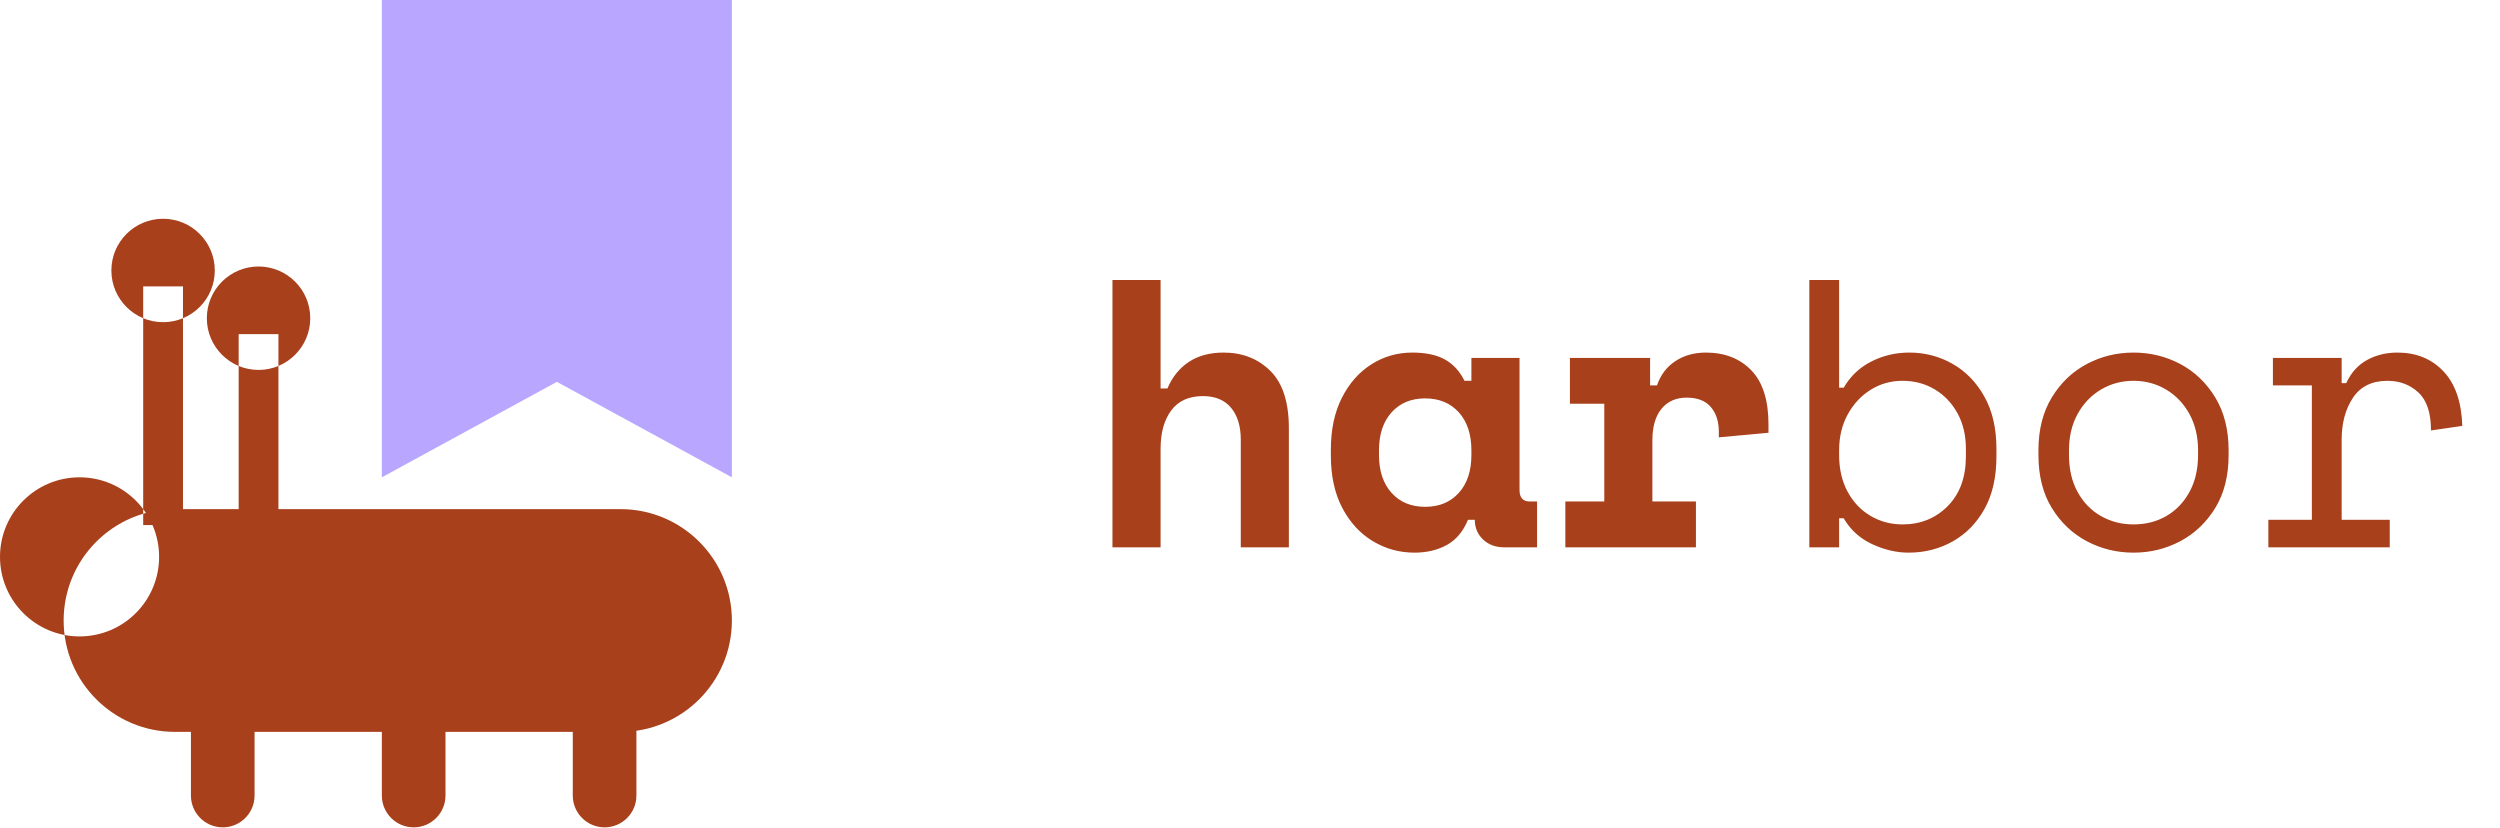
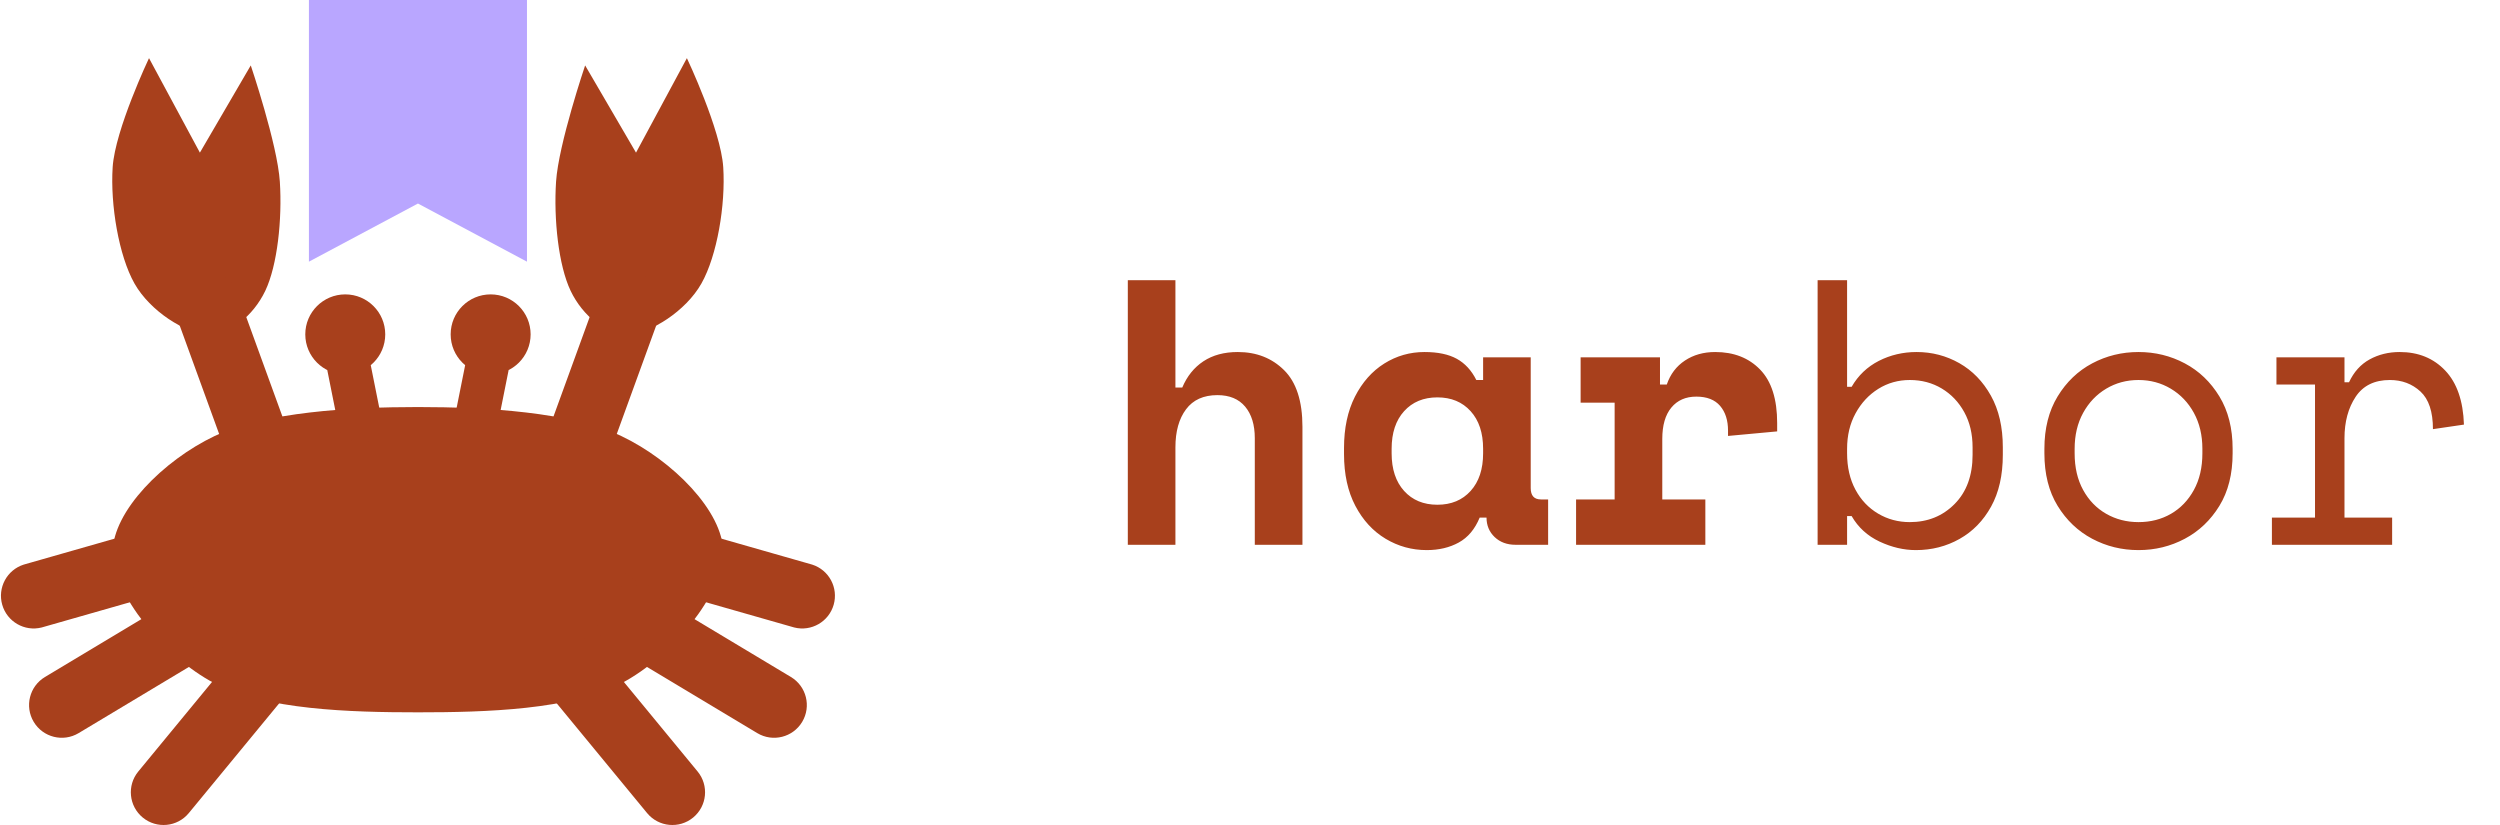
- <svg xmlns="http://www.w3.org/2000/svg" viewBox="0 0 628.52 208" role="img" aria-label="Harbor">
-   <path d="M44 128h112a28 28 0 0 1 28 28v0a28 28 0 0 1 -28 28h-112a28 28 0 0 1 -28 -28v0a28 28 0 0 1 28 -28ZM56 176h0a8 8 0 0 1 8 8v16a8 8 0 0 1 -8 8h0a8 8 0 0 1 -8 -8v-16a8 8 0 0 1 8 -8ZM104 176h0a8 8 0 0 1 8 8v16a8 8 0 0 1 -8 8h0a8 8 0 0 1 -8 -8v-16a8 8 0 0 1 8 -8ZM152 176h0a8 8 0 0 1 8 8v16a8 8 0 0 1 -8 8h0a8 8 0 0 1 -8 -8v-16a8 8 0 0 1 8 -8ZM0 140a20 20 0 1 0 40 0a20 20 0 1 0 -40 0ZM36 72h10v60h-10ZM60 84h10v48h-10ZM28 68a13 13 0 1 0 26 0a13 13 0 1 0 -26 0ZM52 80a13 13 0 1 0 26 0a13 13 0 1 0 -26 0Z" fill="#a8401c" />
-   <path d="M96 0L184 0L184 120L140 96L96 120Z" fill="#b9a6ff" />
-   <path d="M291.78 137.60L279.68 137.60L279.68 70.40L291.78 70.40L291.78 97.66L293.50 97.66Q295.33 93.34 298.88 90.99Q302.43 88.64 307.62 88.64L307.62 88.64Q314.72 88.64 319.38 93.25Q324.03 97.86 324.03 107.65L324.03 107.65L324.03 137.60L311.94 137.60L311.94 110.53Q311.94 105.44 309.49 102.51Q307.04 99.58 302.43 99.58L302.43 99.58Q297.15 99.58 294.46 103.18Q291.78 106.78 291.78 112.83L291.78 112.83L291.78 137.60ZM355.62 138.94L355.62 138.94Q349.95 138.94 345.15 136.06Q340.35 133.18 337.47 127.71Q334.59 122.24 334.59 114.56L334.59 114.56L334.59 113.02Q334.59 105.44 337.38 99.97Q340.16 94.50 344.82 91.57Q349.47 88.64 355.04 88.64L355.04 88.64Q360.13 88.64 363.25 90.37Q366.37 92.10 368.19 95.74L368.19 95.74L369.92 95.74L369.92 89.98L382.02 89.98L382.02 123.20Q382.02 126.08 384.61 126.08L384.61 126.08L386.43 126.08L386.43 137.60L378.18 137.60Q374.91 137.60 372.85 135.63Q370.78 133.66 370.78 130.69L370.78 130.69L369.06 130.69Q367.23 135.10 363.73 137.02Q360.22 138.94 355.62 138.94ZM358.30 127.42L358.30 127.42Q363.58 127.42 366.75 123.92Q369.92 120.42 369.92 114.37L369.92 114.37L369.92 113.22Q369.92 107.17 366.75 103.66Q363.58 100.16 358.30 100.16L358.30 100.16Q353.02 100.16 349.86 103.66Q346.69 107.17 346.69 113.22L346.69 113.22L346.69 114.37Q346.69 120.42 349.86 123.92Q353.02 127.42 358.30 127.42ZM426.37 137.60L393.54 137.60L393.54 126.08L403.33 126.08L403.33 101.50L394.69 101.50L394.69 89.98L414.85 89.98L414.85 96.90L416.58 96.90Q417.92 92.96 421.18 90.80Q424.45 88.64 428.86 88.64L428.86 88.64Q435.97 88.64 440.29 93.10Q444.61 97.57 444.61 106.69L444.61 106.69L444.61 108.80L432.13 109.95L432.13 108.61Q432.13 104.67 430.11 102.32Q428.10 99.97 424.06 99.97L424.06 99.97Q420.03 99.97 417.73 102.75Q415.42 105.54 415.42 110.72L415.42 110.72L415.42 126.08L426.37 126.08L426.37 137.60ZM479.84 138.94L479.84 138.94Q475.24 138.94 470.63 136.78Q466.02 134.62 463.52 130.30L463.52 130.30L462.37 130.30L462.37 137.60L454.88 137.60L454.88 70.40L462.37 70.40L462.37 97.47L463.52 97.47Q466.02 93.15 470.44 90.90Q474.85 88.64 480.04 88.64L480.04 88.64Q485.89 88.64 490.88 91.47Q495.88 94.30 498.90 99.73Q501.92 105.15 501.92 112.83L501.92 112.83L501.92 114.75Q501.92 122.53 498.95 127.90Q495.97 133.28 490.93 136.11Q485.89 138.94 479.84 138.94ZM478.31 131.84L478.31 131.84Q485.12 131.84 489.68 127.23Q494.24 122.62 494.24 114.75L494.24 114.75L494.24 112.83Q494.24 107.74 492.13 103.90Q490.02 100.06 486.42 97.90Q482.82 95.74 478.31 95.74L478.31 95.74Q473.89 95.74 470.29 98Q466.69 100.26 464.53 104.19Q462.37 108.13 462.37 113.22L462.37 113.22L462.37 114.37Q462.37 119.65 464.48 123.58Q466.60 127.52 470.24 129.68Q473.89 131.84 478.31 131.84ZM536.39 138.94L536.39 138.94Q530.05 138.94 524.63 136.06Q519.20 133.18 515.84 127.71Q512.48 122.24 512.48 114.37L512.48 114.37L512.48 113.22Q512.48 105.44 515.84 99.92Q519.20 94.40 524.63 91.52Q530.05 88.64 536.39 88.64L536.39 88.64Q542.72 88.64 548.15 91.52Q553.57 94.40 556.93 99.92Q560.29 105.44 560.29 113.22L560.29 113.22L560.29 114.37Q560.29 122.24 556.93 127.71Q553.57 133.18 548.15 136.06Q542.72 138.94 536.39 138.94ZM536.39 131.84L536.39 131.84Q541.00 131.84 544.64 129.73Q548.29 127.62 550.45 123.68Q552.61 119.74 552.61 114.37L552.61 114.37L552.61 113.22Q552.61 108.03 550.45 104.10Q548.29 100.16 544.60 97.95Q540.90 95.74 536.39 95.74L536.39 95.74Q531.88 95.74 528.18 97.95Q524.48 100.16 522.32 104.10Q520.16 108.03 520.16 113.22L520.16 113.22L520.16 114.37Q520.16 119.74 522.32 123.68Q524.48 127.62 528.18 129.73Q531.88 131.84 536.39 131.84ZM600.80 137.60L570.28 137.60L570.28 130.69L581.22 130.69L581.22 96.90L571.43 96.90L571.43 89.98L588.71 89.98L588.71 96.32L589.86 96.32Q591.68 92.38 595.09 90.51Q598.50 88.64 602.72 88.64L602.72 88.64Q609.83 88.64 614.29 93.34Q618.76 98.05 619.04 107.07L619.04 107.07L611.17 108.22Q611.17 101.60 608.00 98.67Q604.84 95.74 600.23 95.74L600.23 95.74Q594.37 95.74 591.54 100.02Q588.71 104.29 588.71 110.53L588.71 110.53L588.71 130.69L600.80 130.69L600.80 137.60Z" fill="#a8401c" />
+ <svg xmlns="http://www.w3.org/2000/svg" viewBox="0 0 687.88 227" role="img" aria-label="Harbor">
+   <g transform="translate(-13 -8)">
+     <path d="M128 120C146.67 120 170 121.33 184 128C198 134.67 212 148.67 212 160C212 171.33 198 188.67 184 196C170 203.33 146.67 204 128 204C109.33 204 86 203.33 72 196C58 188.67 44 171.33 44 160C44 148.67 58 134.67 72 128C86 121.33 109.33 120 128 120Z" fill="#a8401c" />
+     <path d="M70 100C64 99.67 54.33 93.67 50 86C45.67 78.33 43.33 64.33 44 54C44.67 43.67 54 24 54 24C54 24 68 50 68 50C68 50 82 26 82 26C82 26 89.33 47.67 90 58C90.67 68.33 89.33 81 86 88C82.67 95 76 100.33 70 100ZM186 100C192 99.67 201.67 93.67 206 86C210.33 78.33 212.67 64.33 212 54C211.33 43.67 202 24 202 24C202 24 188 50 188 50C188 50 174 26 174 26C174 26 166.67 47.67 166 58C165.33 68.33 166.67 81 170 88C173.33 95 180 100.33 186 100Z" fill="#a8401c" />
+     <path d="M94.46 132.92L78.46 88.92A9 9 0 0 0 61.54 95.08L77.54 139.08A9 9 0 0 0 94.46 132.92ZM178.46 139.08L194.46 95.08A9 9 0 0 0 177.54 88.92L161.54 132.92A9 9 0 0 0 178.46 139.08Z" fill="#a8401c" />
+     <path d="M61.53 151.35L19.53 163.35A9 9 0 0 0 24.47 180.65L66.47 168.65A9 9 0 0 0 61.53 151.35ZM189.53 168.65L231.53 180.65A9 9 0 0 0 236.47 163.35L194.47 151.35A9 9 0 0 0 189.53 168.65ZM65.37 170.28L25.37 194.28A9 9 0 0 0 34.63 209.72L74.63 185.72A9 9 0 0 0 65.37 170.28ZM181.37 185.72L221.37 209.72A9 9 0 0 0 230.63 194.28L190.63 170.28A9 9 0 0 0 181.37 185.72ZM79.05 186.28L51.05 220.28A9 9 0 0 0 64.95 231.72L92.95 197.72A9 9 0 0 0 79.05 186.28ZM163.05 197.72L191.05 231.72A9 9 0 0 0 204.95 220.28L176.95 186.28A9 9 0 0 0 163.05 197.72Z" fill="#a8401c" />
+     <path d="M117.88 122.82L113.88 102.82A6 6 0 0 0 102.12 105.18L106.12 125.18A6 6 0 0 0 117.88 122.82ZM149.88 125.18L153.88 105.18A6 6 0 0 0 142.12 102.82L138.12 122.82A6 6 0 0 0 149.88 125.18ZM97 100a11 11 0 1 0 22 0a11 11 0 1 0 -22 0ZM137 100a11 11 0 1 0 22 0a11 11 0 1 0 -22 0Z" fill="#a8401c" />
+     <path d="M98 8L158 8L158 80L128 64L98 80Z" fill="#b9a6ff" />
+   </g>
+   <path d="M323.42 149.90L310.32 149.90L310.32 77.10L323.42 77.10L323.42 106.64L325.30 106.64Q327.27 101.96 331.12 99.41Q334.97 96.86 340.58 96.86L340.58 96.86Q348.28 96.86 353.32 101.85Q358.37 106.84 358.37 117.45L358.37 117.45L358.37 149.90L345.26 149.90L345.26 120.57Q345.26 115.06 342.61 111.89Q339.96 108.72 334.97 108.72L334.97 108.72Q329.25 108.72 326.34 112.62Q323.42 116.52 323.42 123.07L323.42 123.07L323.42 149.90ZM392.58 151.36L392.58 151.36Q386.45 151.36 381.25 148.24Q376.05 145.12 372.93 139.19Q369.81 133.26 369.81 124.94L369.81 124.94L369.81 123.28Q369.81 115.06 372.82 109.13Q375.84 103.20 380.88 100.03Q385.93 96.86 391.96 96.86L391.96 96.86Q397.47 96.86 400.85 98.73Q404.23 100.60 406.21 104.56L406.21 104.56L408.08 104.56L408.08 98.32L421.18 98.32L421.18 134.30Q421.18 137.42 423.99 137.42L423.99 137.42L425.97 137.42L425.97 149.90L417.02 149.90Q413.49 149.90 411.25 147.77Q409.02 145.64 409.02 142.41L409.02 142.41L407.14 142.41Q405.17 147.20 401.37 149.28Q397.58 151.36 392.58 151.36ZM395.50 138.88L395.50 138.88Q401.22 138.88 404.65 135.08Q408.08 131.28 408.08 124.73L408.08 124.73L408.08 123.48Q408.08 116.93 404.65 113.14Q401.22 109.34 395.50 109.34L395.50 109.34Q389.78 109.34 386.34 113.14Q382.91 116.93 382.91 123.48L382.91 123.48L382.91 124.73Q382.91 131.28 386.34 135.08Q389.78 138.88 395.50 138.88ZM469.23 149.90L433.66 149.90L433.66 137.42L444.27 137.42L444.27 110.80L434.91 110.80L434.91 98.32L456.75 98.32L456.75 105.80L458.62 105.80Q460.08 101.54 463.62 99.20Q467.15 96.86 471.94 96.86L471.94 96.86Q479.63 96.86 484.31 101.70Q488.99 106.53 488.99 116.41L488.99 116.41L488.99 118.70L475.47 119.95L475.47 118.49Q475.47 114.23 473.29 111.68Q471.10 109.13 466.74 109.13L466.74 109.13Q462.37 109.13 459.87 112.15Q457.38 115.16 457.38 120.78L457.38 120.78L457.38 137.42L469.23 137.42L469.23 149.90ZM527.16 151.36L527.16 151.36Q522.16 151.36 517.17 149.02Q512.18 146.68 509.48 142.00L509.48 142.00L508.23 142.00L508.23 149.90L500.12 149.90L500.12 77.10L508.23 77.10L508.23 106.43L509.48 106.43Q512.18 101.75 516.96 99.30Q521.75 96.86 527.36 96.86L527.36 96.86Q533.71 96.86 539.12 99.93Q544.52 103.00 547.80 108.87Q551.08 114.75 551.08 123.07L551.08 123.07L551.08 125.15Q551.08 133.57 547.85 139.40Q544.63 145.22 539.17 148.29Q533.71 151.36 527.16 151.36ZM525.49 143.66L525.49 143.66Q532.88 143.66 537.82 138.67Q542.76 133.68 542.76 125.15L542.76 125.15L542.76 123.07Q542.76 117.56 540.47 113.40Q538.18 109.24 534.28 106.90Q530.38 104.56 525.49 104.56L525.49 104.56Q520.71 104.56 516.81 107Q512.91 109.44 510.57 113.71Q508.23 117.97 508.23 123.48L508.23 123.48L508.23 124.73Q508.23 130.45 510.52 134.72Q512.80 138.98 516.76 141.32Q520.71 143.66 525.49 143.66ZM588.41 151.36L588.41 151.36Q581.55 151.36 575.67 148.24Q569.80 145.12 566.16 139.19Q562.52 133.26 562.52 124.73L562.52 124.73L562.52 123.48Q562.52 115.06 566.16 109.08Q569.80 103.10 575.67 99.98Q581.55 96.86 588.41 96.86L588.41 96.86Q595.28 96.86 601.15 99.98Q607.03 103.10 610.67 109.08Q614.31 115.06 614.31 123.48L614.31 123.48L614.31 124.73Q614.31 133.26 610.67 139.19Q607.03 145.12 601.15 148.24Q595.28 151.36 588.41 151.36ZM588.41 143.66L588.41 143.66Q593.40 143.66 597.36 141.37Q601.31 139.08 603.65 134.82Q605.99 130.56 605.99 124.73L605.99 124.73L605.99 123.48Q605.99 117.87 603.65 113.60Q601.31 109.34 597.30 106.95Q593.30 104.56 588.41 104.56L588.41 104.56Q583.52 104.56 579.52 106.95Q575.52 109.34 573.18 113.60Q570.84 117.87 570.84 123.48L570.84 123.48L570.84 124.73Q570.84 130.56 573.18 134.82Q575.52 139.08 579.52 141.37Q583.52 143.66 588.41 143.66ZM658.20 149.90L625.12 149.90L625.12 142.41L636.98 142.41L636.98 105.80L626.37 105.80L626.37 98.32L645.09 98.32L645.09 105.18L646.34 105.18Q648.32 100.92 652.01 98.89Q655.70 96.86 660.28 96.86L660.28 96.86Q667.97 96.86 672.81 101.96Q677.64 107.05 677.96 116.83L677.96 116.83L669.43 118.08Q669.43 110.90 666.00 107.73Q662.56 104.56 657.57 104.56L657.57 104.56Q651.23 104.56 648.16 109.18Q645.09 113.81 645.09 120.57L645.09 120.57L645.09 142.41L658.20 142.41L658.20 149.90Z" fill="#a8401c" />
</svg>
